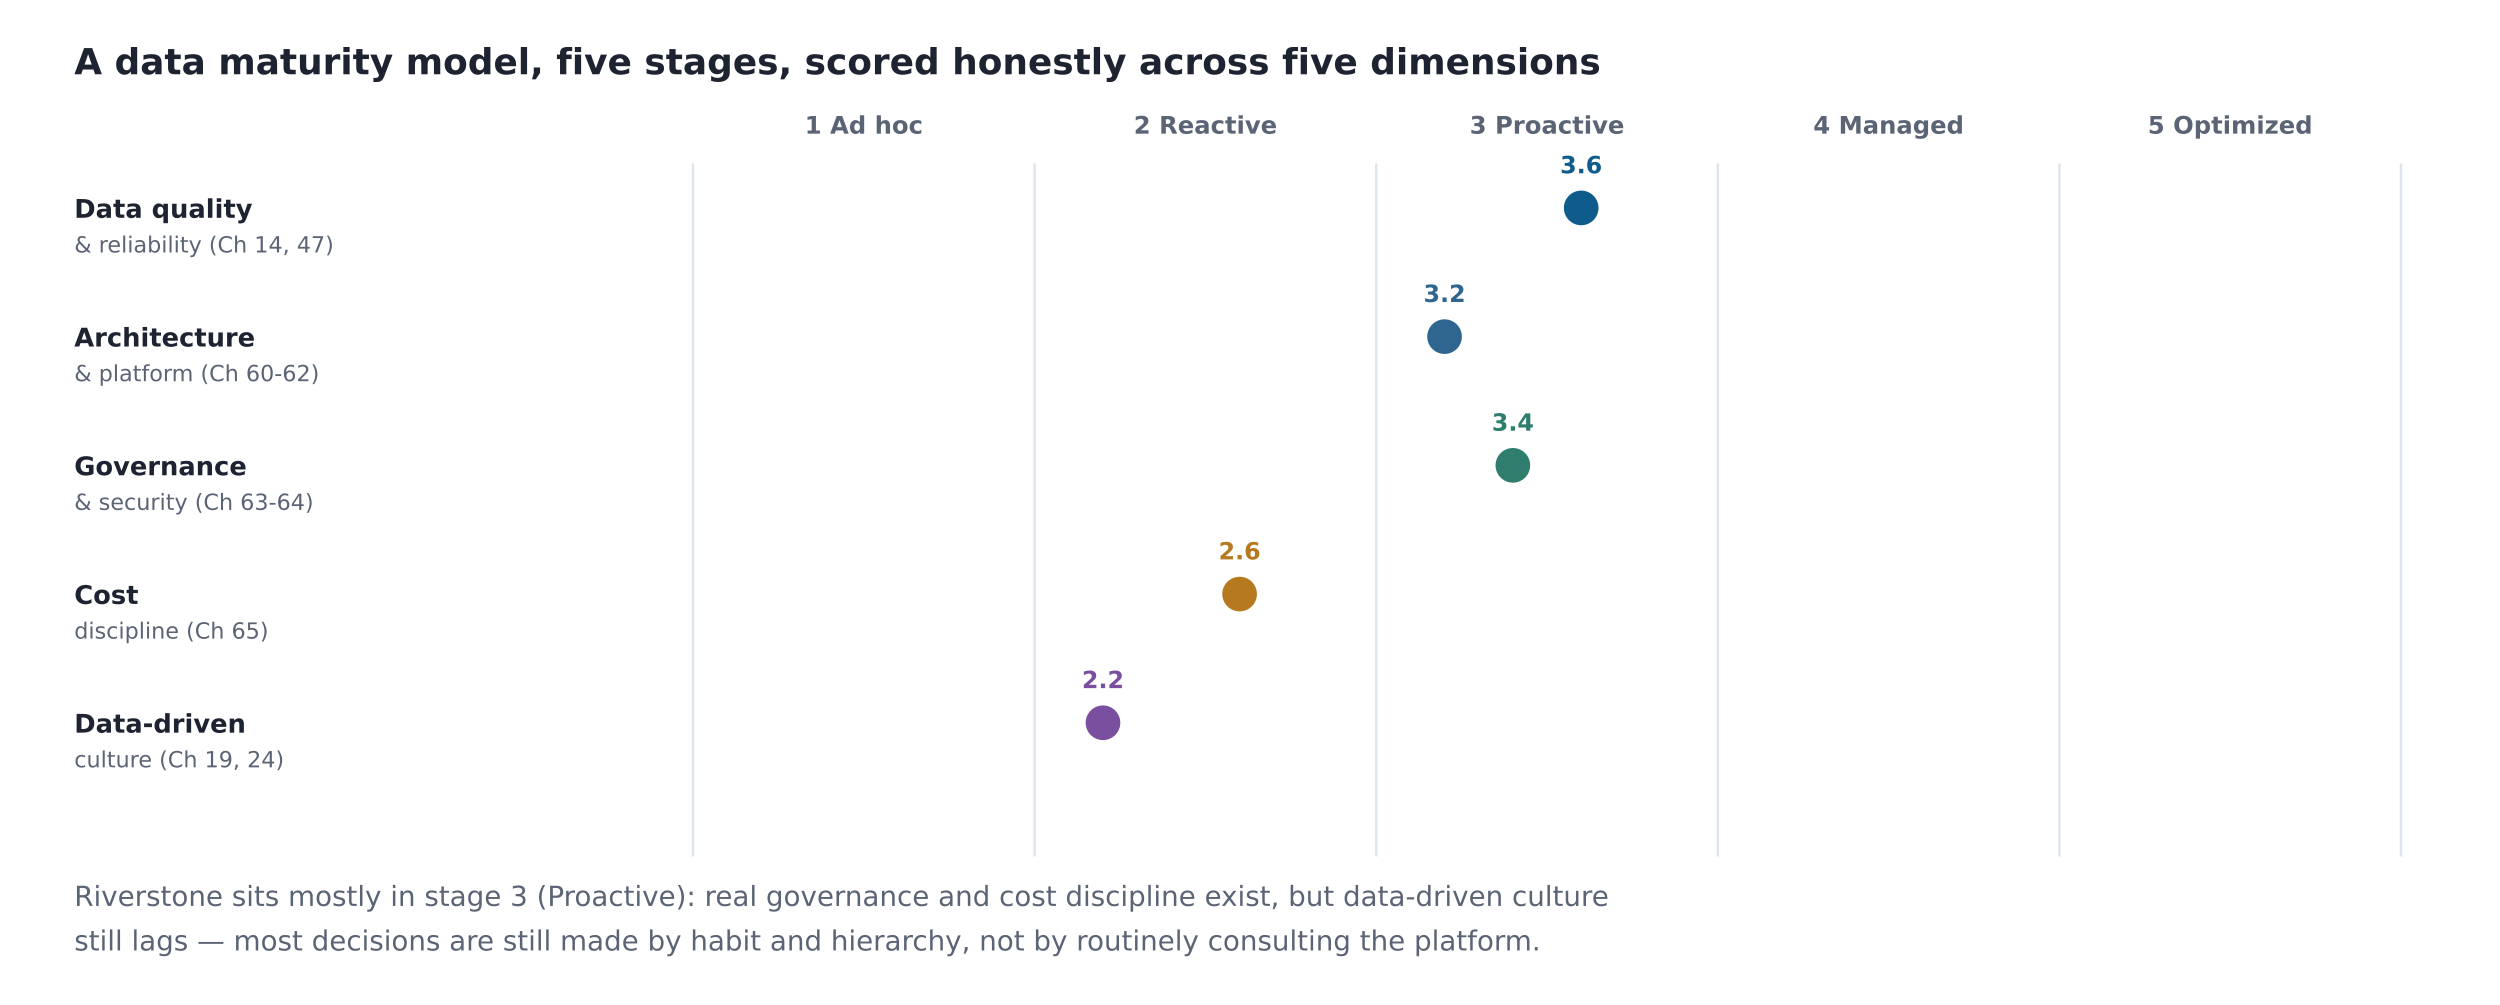
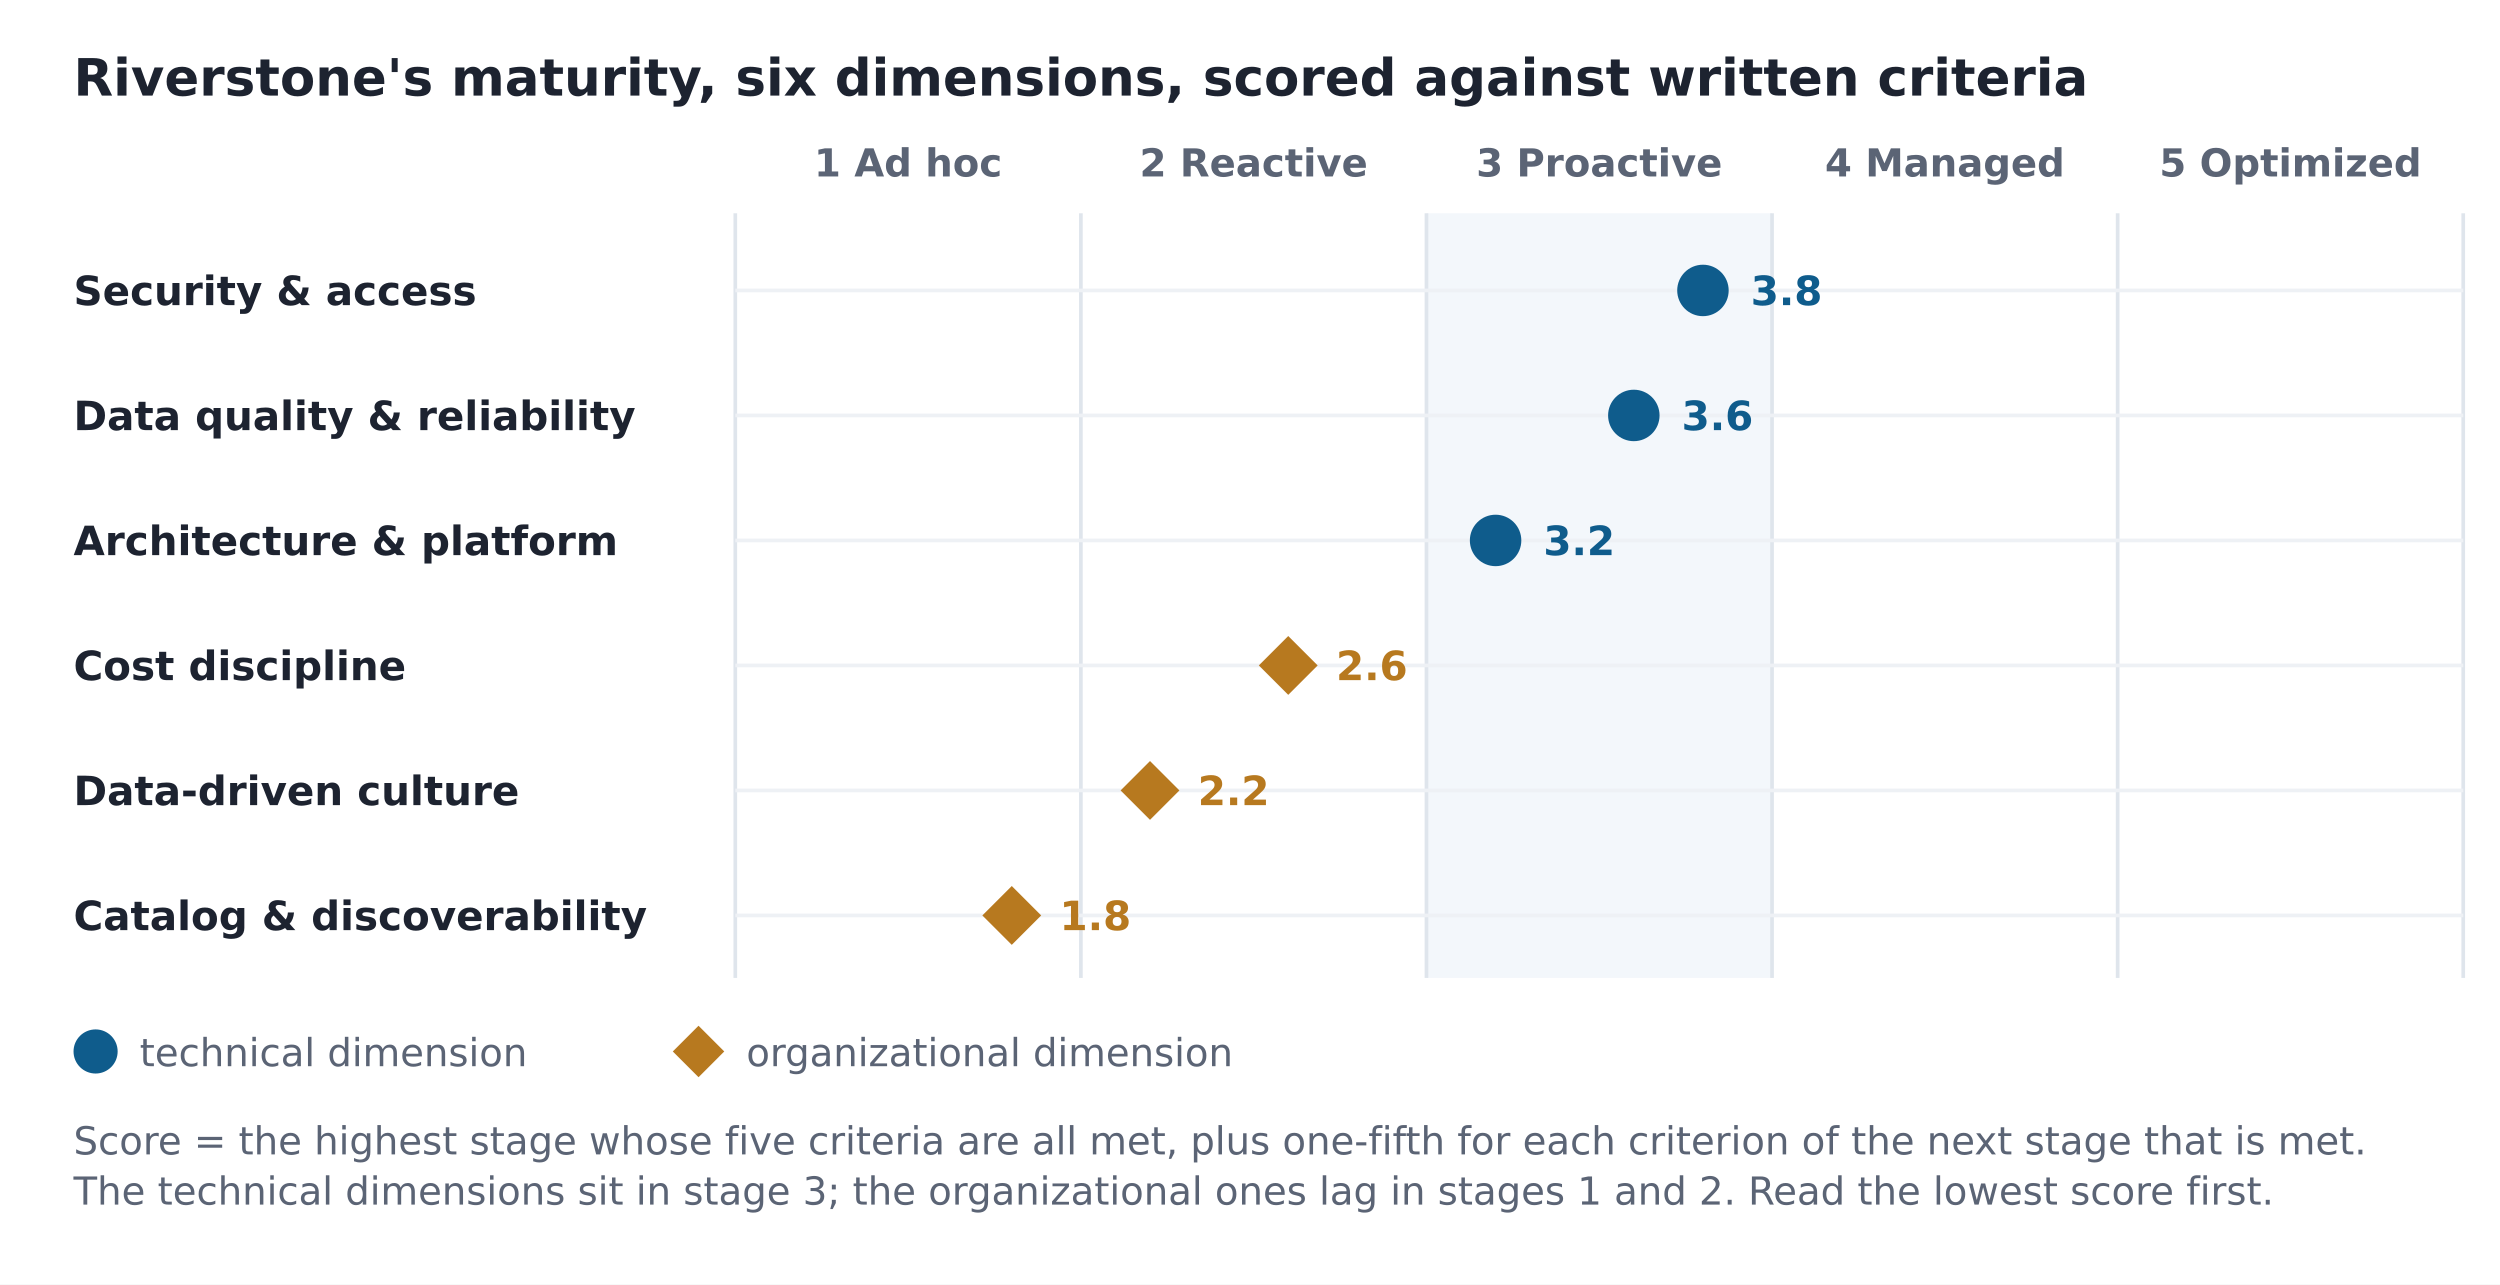
- <svg xmlns="http://www.w3.org/2000/svg" width="1010" height="406" viewBox="0 0 1010 406" font-family="DejaVu Sans, Arial, sans-serif">
-   <rect width="1010" height="406" fill="#ffffff" />
-   <text x="30" y="30" font-size="14.5" fill="#1d2330" font-weight="bold" text-anchor="start" font-family="Poppins, DejaVu Sans, sans-serif">A data maturity model, five stages, scored honestly across five dimensions</text>
-   <text x="349.0" y="54" font-size="9.8" fill="#5b6475" font-weight="bold" text-anchor="middle">1 Ad hoc</text>
-   <path d="M280,66 V346" fill="none" stroke="#dfe5ec" stroke-width="1" stroke-linejoin="round" />
-   <text x="487.0" y="54" font-size="9.8" fill="#5b6475" font-weight="bold" text-anchor="middle">2 Reactive</text>
-   <path d="M418,66 V346" fill="none" stroke="#dfe5ec" stroke-width="1" stroke-linejoin="round" />
-   <text x="625.0" y="54" font-size="9.8" fill="#5b6475" font-weight="bold" text-anchor="middle">3 Proactive</text>
-   <path d="M556,66 V346" fill="none" stroke="#dfe5ec" stroke-width="1" stroke-linejoin="round" />
-   <text x="763.0" y="54" font-size="9.8" fill="#5b6475" font-weight="bold" text-anchor="middle">4 Managed</text>
-   <path d="M694,66 V346" fill="none" stroke="#dfe5ec" stroke-width="1" stroke-linejoin="round" />
-   <text x="901.0" y="54" font-size="9.8" fill="#5b6475" font-weight="bold" text-anchor="middle">5 Optimized</text>
-   <path d="M832,66 V346" fill="none" stroke="#dfe5ec" stroke-width="1" stroke-linejoin="round" />
-   <path d="M970,66 V346" fill="none" stroke="#dfe5ec" stroke-width="1" stroke-linejoin="round" />
-   <text x="30" y="88" font-size="10.4" fill="#1d2330" font-weight="bold" text-anchor="start">Data quality</text>
-   <text x="30" y="102" font-size="9" fill="#5b6475" font-weight="normal" text-anchor="start">&amp; reliability (Ch 14, 47)</text>
-   <circle cx="638.8" cy="84" r="7" fill="#0f5c8c" />
-   <text x="638.8" y="70" font-size="9.6" fill="#0f5c8c" font-weight="bold" text-anchor="middle">3.6</text>
-   <text x="30" y="140" font-size="10.4" fill="#1d2330" font-weight="bold" text-anchor="start">Architecture</text>
-   <text x="30" y="154" font-size="9" fill="#5b6475" font-weight="normal" text-anchor="start">&amp; platform (Ch 60-62)</text>
-   <circle cx="583.6" cy="136" r="7" fill="#2f6690" />
-   <text x="583.6" y="122" font-size="9.6" fill="#2f6690" font-weight="bold" text-anchor="middle">3.2</text>
-   <text x="30" y="192" font-size="10.4" fill="#1d2330" font-weight="bold" text-anchor="start">Governance</text>
-   <text x="30" y="206" font-size="9" fill="#5b6475" font-weight="normal" text-anchor="start">&amp; security (Ch 63-64)</text>
-   <circle cx="611.2" cy="188" r="7" fill="#2f7d6d" />
-   <text x="611.2" y="174" font-size="9.6" fill="#2f7d6d" font-weight="bold" text-anchor="middle">3.4</text>
-   <text x="30" y="244" font-size="10.4" fill="#1d2330" font-weight="bold" text-anchor="start">Cost</text>
-   <text x="30" y="258" font-size="9" fill="#5b6475" font-weight="normal" text-anchor="start">discipline (Ch 65)</text>
-   <circle cx="500.8" cy="240" r="7" fill="#b7791f" />
-   <text x="500.8" y="226" font-size="9.6" fill="#b7791f" font-weight="bold" text-anchor="middle">2.6</text>
-   <text x="30" y="296" font-size="10.4" fill="#1d2330" font-weight="bold" text-anchor="start">Data-driven</text>
-   <text x="30" y="310" font-size="9" fill="#5b6475" font-weight="normal" text-anchor="start">culture (Ch 19, 24)</text>
-   <circle cx="445.6" cy="292" r="7" fill="#7a4fa0" />
-   <text x="445.6" y="278" font-size="9.6" fill="#7a4fa0" font-weight="bold" text-anchor="middle">2.2</text>
-   <text x="30" y="366" font-size="11.2" fill="#5b6475" font-weight="normal" text-anchor="start">Riverstone sits mostly in stage 3 (Proactive): real governance and cost discipline exist, but data-driven culture</text>
-   <text x="30" y="384" font-size="11.2" fill="#5b6475" font-weight="normal" text-anchor="start">still lags — most decisions are still made by habit and hierarchy, not by routinely consulting the platform.</text>
+ <svg xmlns="http://www.w3.org/2000/svg" width="680" height="349.4" viewBox="0 0 680 349.4" font-family="DejaVu Sans, Arial, sans-serif">
+   <rect width="680" height="349.4" fill="#ffffff" />
+   <text x="20" y="26" font-size="14" fill="#1d2330" font-weight="bold" text-anchor="start" font-family="Poppins, DejaVu Sans, sans-serif">Riverstone's maturity, six dimensions, scored against written criteria</text>
+   <text x="247.0" y="48" font-size="10.5" fill="#5b6475" font-weight="bold" text-anchor="middle">1 Ad hoc</text>
+   <path d="M200,58 V266" fill="none" stroke="#dfe5ec" stroke-width="1" stroke-linejoin="round" />
+   <text x="341.0" y="48" font-size="10.5" fill="#5b6475" font-weight="bold" text-anchor="middle">2 Reactive</text>
+   <path d="M294,58 V266" fill="none" stroke="#dfe5ec" stroke-width="1" stroke-linejoin="round" />
+   <rect x="388" y="58" width="94" height="208" rx="0" fill="#f3f7fb" stroke="none" stroke-width="1" />
+   <text x="435.0" y="48" font-size="10.5" fill="#5b6475" font-weight="bold" text-anchor="middle">3 Proactive</text>
+   <path d="M388,58 V266" fill="none" stroke="#dfe5ec" stroke-width="1" stroke-linejoin="round" />
+   <text x="529.0" y="48" font-size="10.5" fill="#5b6475" font-weight="bold" text-anchor="middle">4 Managed</text>
+   <path d="M482,58 V266" fill="none" stroke="#dfe5ec" stroke-width="1" stroke-linejoin="round" />
+   <text x="623.0" y="48" font-size="10.5" fill="#5b6475" font-weight="bold" text-anchor="middle">5 Optimized</text>
+   <path d="M576,58 V266" fill="none" stroke="#dfe5ec" stroke-width="1" stroke-linejoin="round" />
+   <path d="M670,58 V266" fill="none" stroke="#dfe5ec" stroke-width="1" stroke-linejoin="round" />
+   <path d="M200,79.0 H670" fill="none" stroke="#eef1f5" stroke-width="1" stroke-linejoin="round" />
+   <text x="20" y="83.0" font-size="11" fill="#1d2330" font-weight="bold" text-anchor="start">Security &amp; access</text>
+   <circle cx="463.2" cy="79.0" r="7" fill="#0f5c8c" />
+   <text x="476.2" y="83.0" font-size="11" fill="#0f5c8c" font-weight="bold" text-anchor="start">3.8</text>
+   <path d="M200,113.0 H670" fill="none" stroke="#eef1f5" stroke-width="1" stroke-linejoin="round" />
+   <text x="20" y="117.0" font-size="11" fill="#1d2330" font-weight="bold" text-anchor="start">Data quality &amp; reliability</text>
+   <circle cx="444.4" cy="113.0" r="7" fill="#0f5c8c" />
+   <text x="457.4" y="117.0" font-size="11" fill="#0f5c8c" font-weight="bold" text-anchor="start">3.6</text>
+   <path d="M200,147.0 H670" fill="none" stroke="#eef1f5" stroke-width="1" stroke-linejoin="round" />
+   <text x="20" y="151.0" font-size="11" fill="#1d2330" font-weight="bold" text-anchor="start">Architecture &amp; platform</text>
+   <circle cx="406.8" cy="147.0" r="7" fill="#0f5c8c" />
+   <text x="419.8" y="151.0" font-size="11" fill="#0f5c8c" font-weight="bold" text-anchor="start">3.2</text>
+   <path d="M200,181.0 H670" fill="none" stroke="#eef1f5" stroke-width="1" stroke-linejoin="round" />
+   <text x="20" y="185.0" font-size="11" fill="#1d2330" font-weight="bold" text-anchor="start">Cost discipline</text>
+   <path d="M350.4,173.0 L358.4,181.0 L350.4,189.0 L342.4,181.0 Z" fill="#b7791f" />
+   <text x="363.4" y="185.0" font-size="11" fill="#b7791f" font-weight="bold" text-anchor="start">2.6</text>
+   <path d="M200,215.0 H670" fill="none" stroke="#eef1f5" stroke-width="1" stroke-linejoin="round" />
+   <text x="20" y="219.0" font-size="11" fill="#1d2330" font-weight="bold" text-anchor="start">Data-driven culture</text>
+   <path d="M312.8,207.0 L320.8,215.0 L312.8,223.0 L304.8,215.0 Z" fill="#b7791f" />
+   <text x="325.8" y="219.0" font-size="11" fill="#b7791f" font-weight="bold" text-anchor="start">2.2</text>
+   <path d="M200,249.0 H670" fill="none" stroke="#eef1f5" stroke-width="1" stroke-linejoin="round" />
+   <text x="20" y="253.0" font-size="11" fill="#1d2330" font-weight="bold" text-anchor="start">Catalog &amp; discoverability</text>
+   <path d="M275.2,241.0 L283.2,249.0 L275.2,257.0 L267.2,249.0 Z" fill="#b7791f" />
+   <text x="288.2" y="253.0" font-size="11" fill="#b7791f" font-weight="bold" text-anchor="start">1.8</text>
+   <circle cx="26" cy="286" r="6" fill="#0f5c8c" />
+   <text x="38" y="290" font-size="10.5" fill="#5b6475" font-weight="normal" text-anchor="start">technical dimension</text>
+   <path d="M190,279 L197,286 L190,293 L183,286 Z" fill="#b7791f" />
+   <text x="203" y="290" font-size="10.5" fill="#5b6475" font-weight="normal" text-anchor="start">organizational dimension</text>
+   <text x="20" y="314.0" font-size="10.5" fill="#5b6475" font-weight="normal" text-anchor="start">Score = the highest stage whose five criteria are all met, plus one-fifth for each criterion of the next stage that is met.</text>
+   <text x="20" y="327.65" font-size="10.5" fill="#5b6475" font-weight="normal" text-anchor="start">The technical dimensions sit in stage 3; the organizational ones lag in stages 1 and 2. Read the lowest score first.</text>
</svg>
